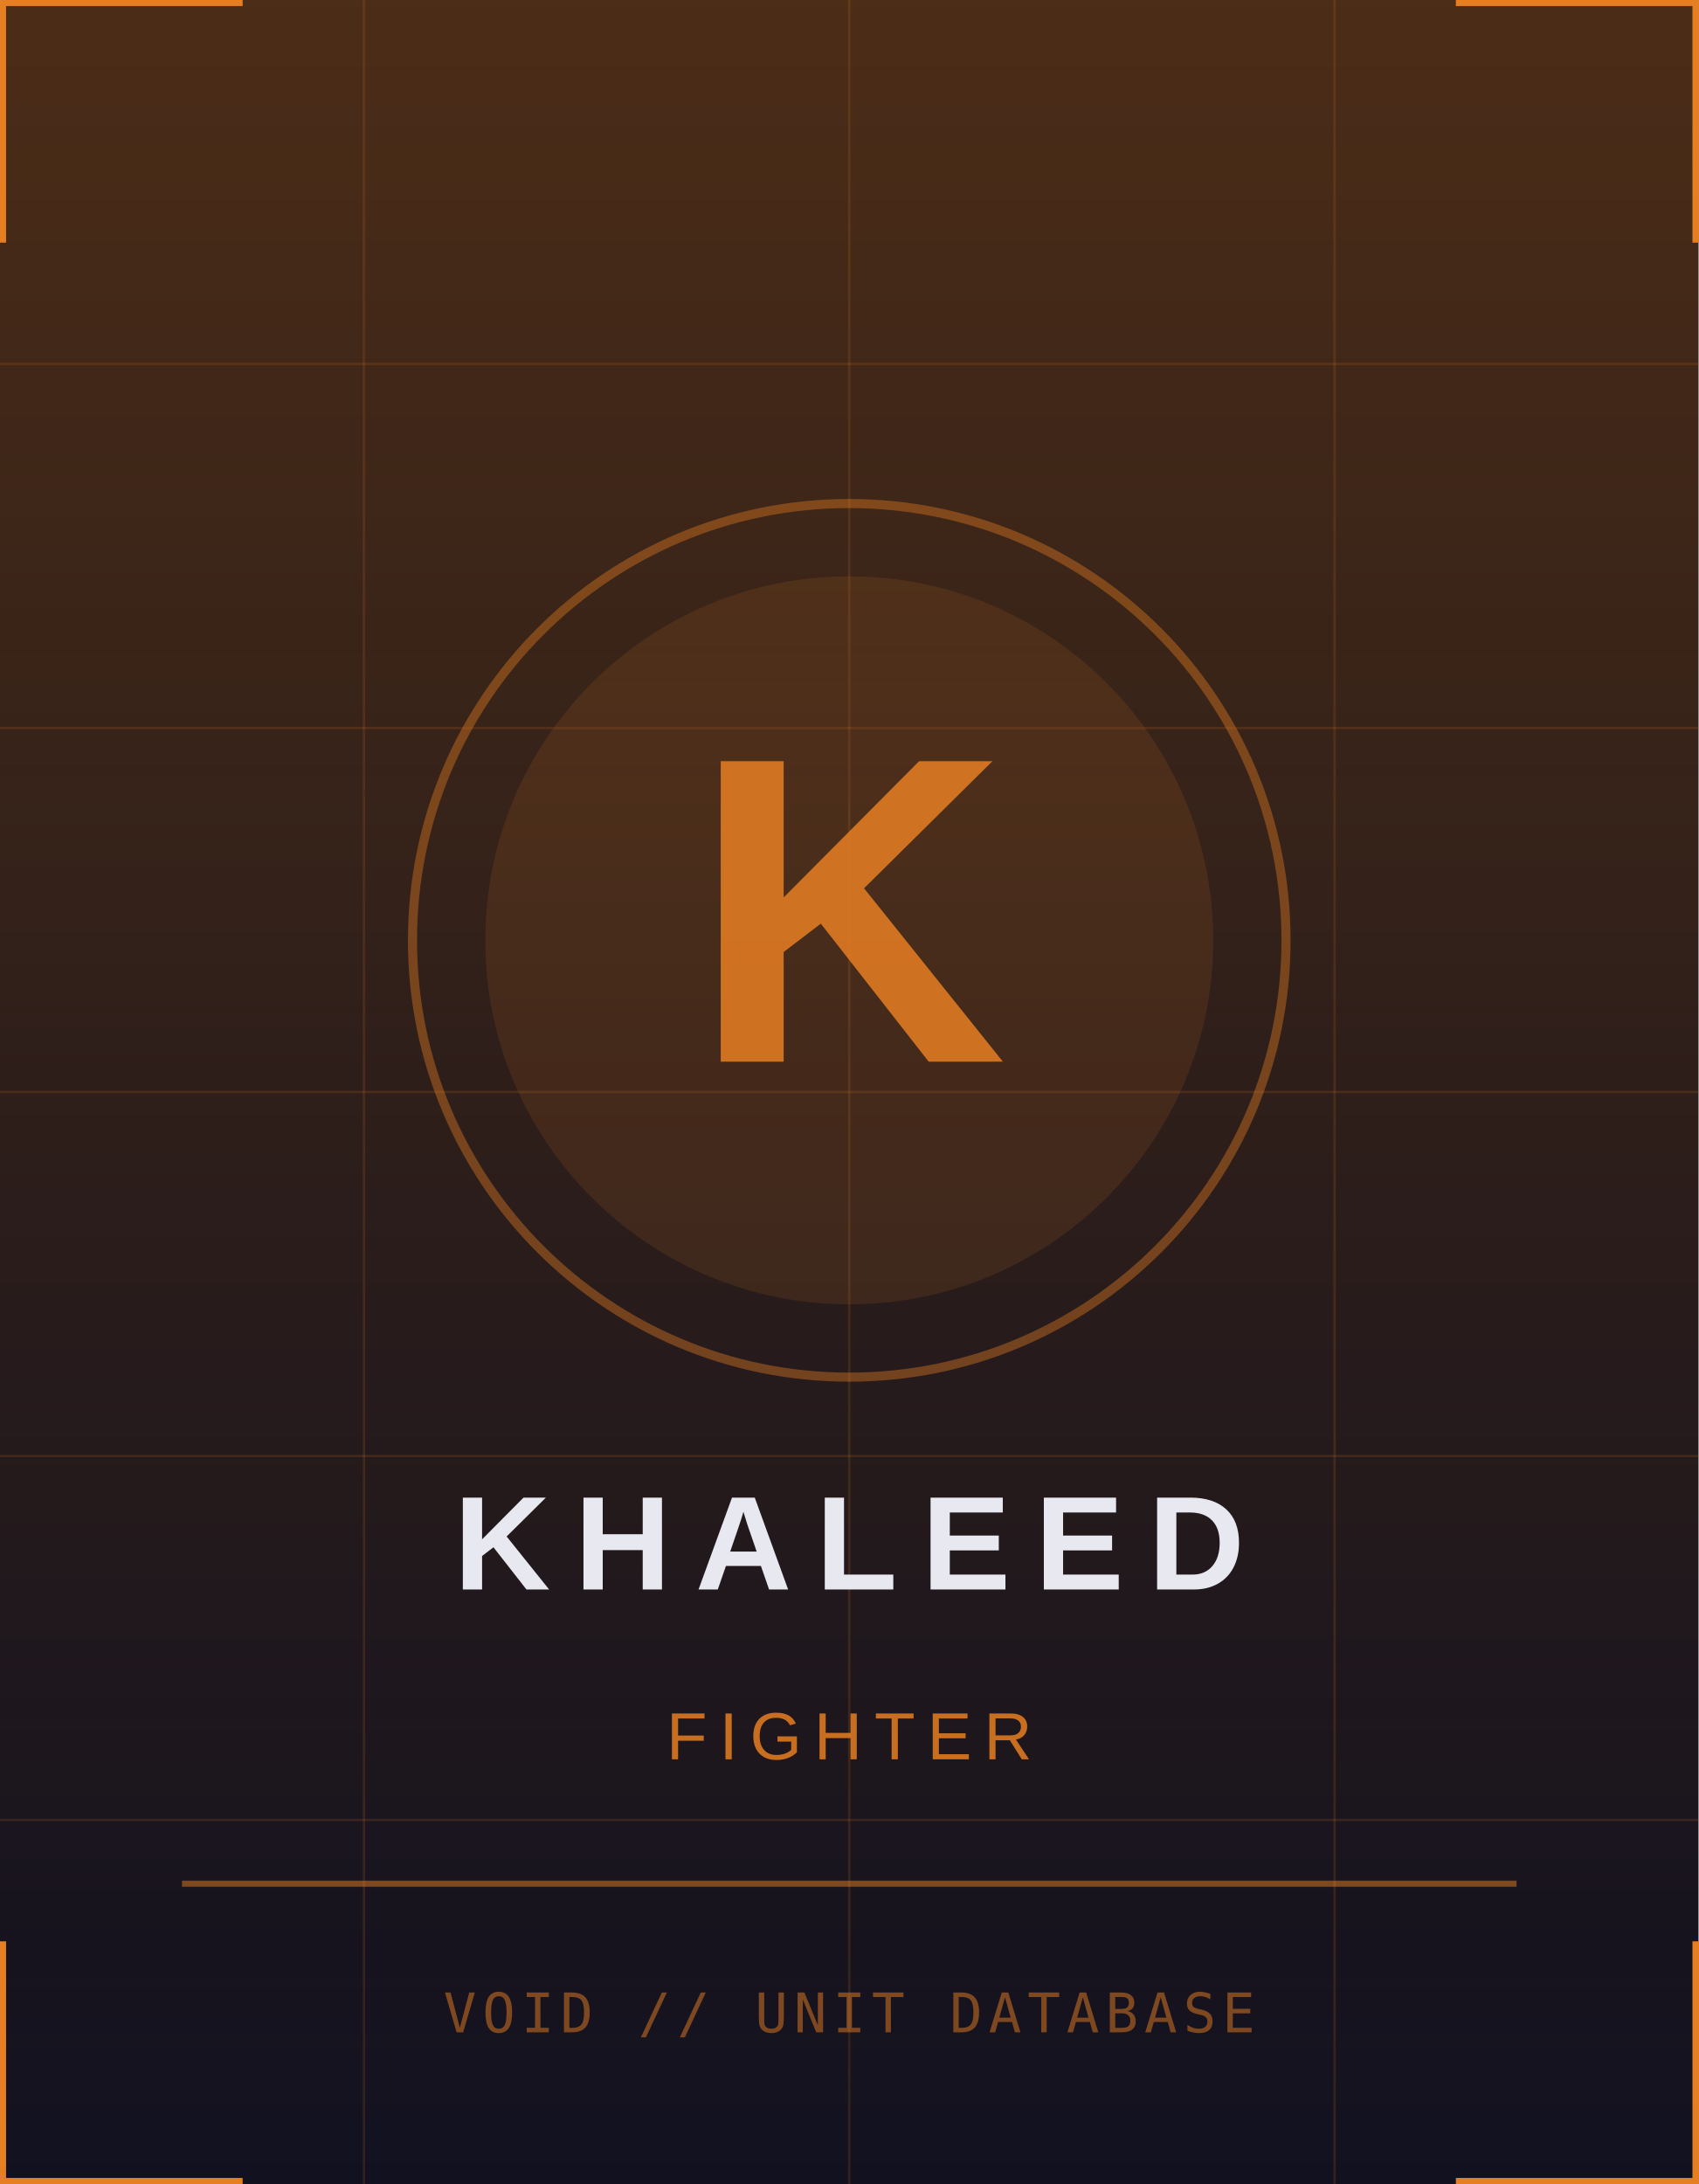
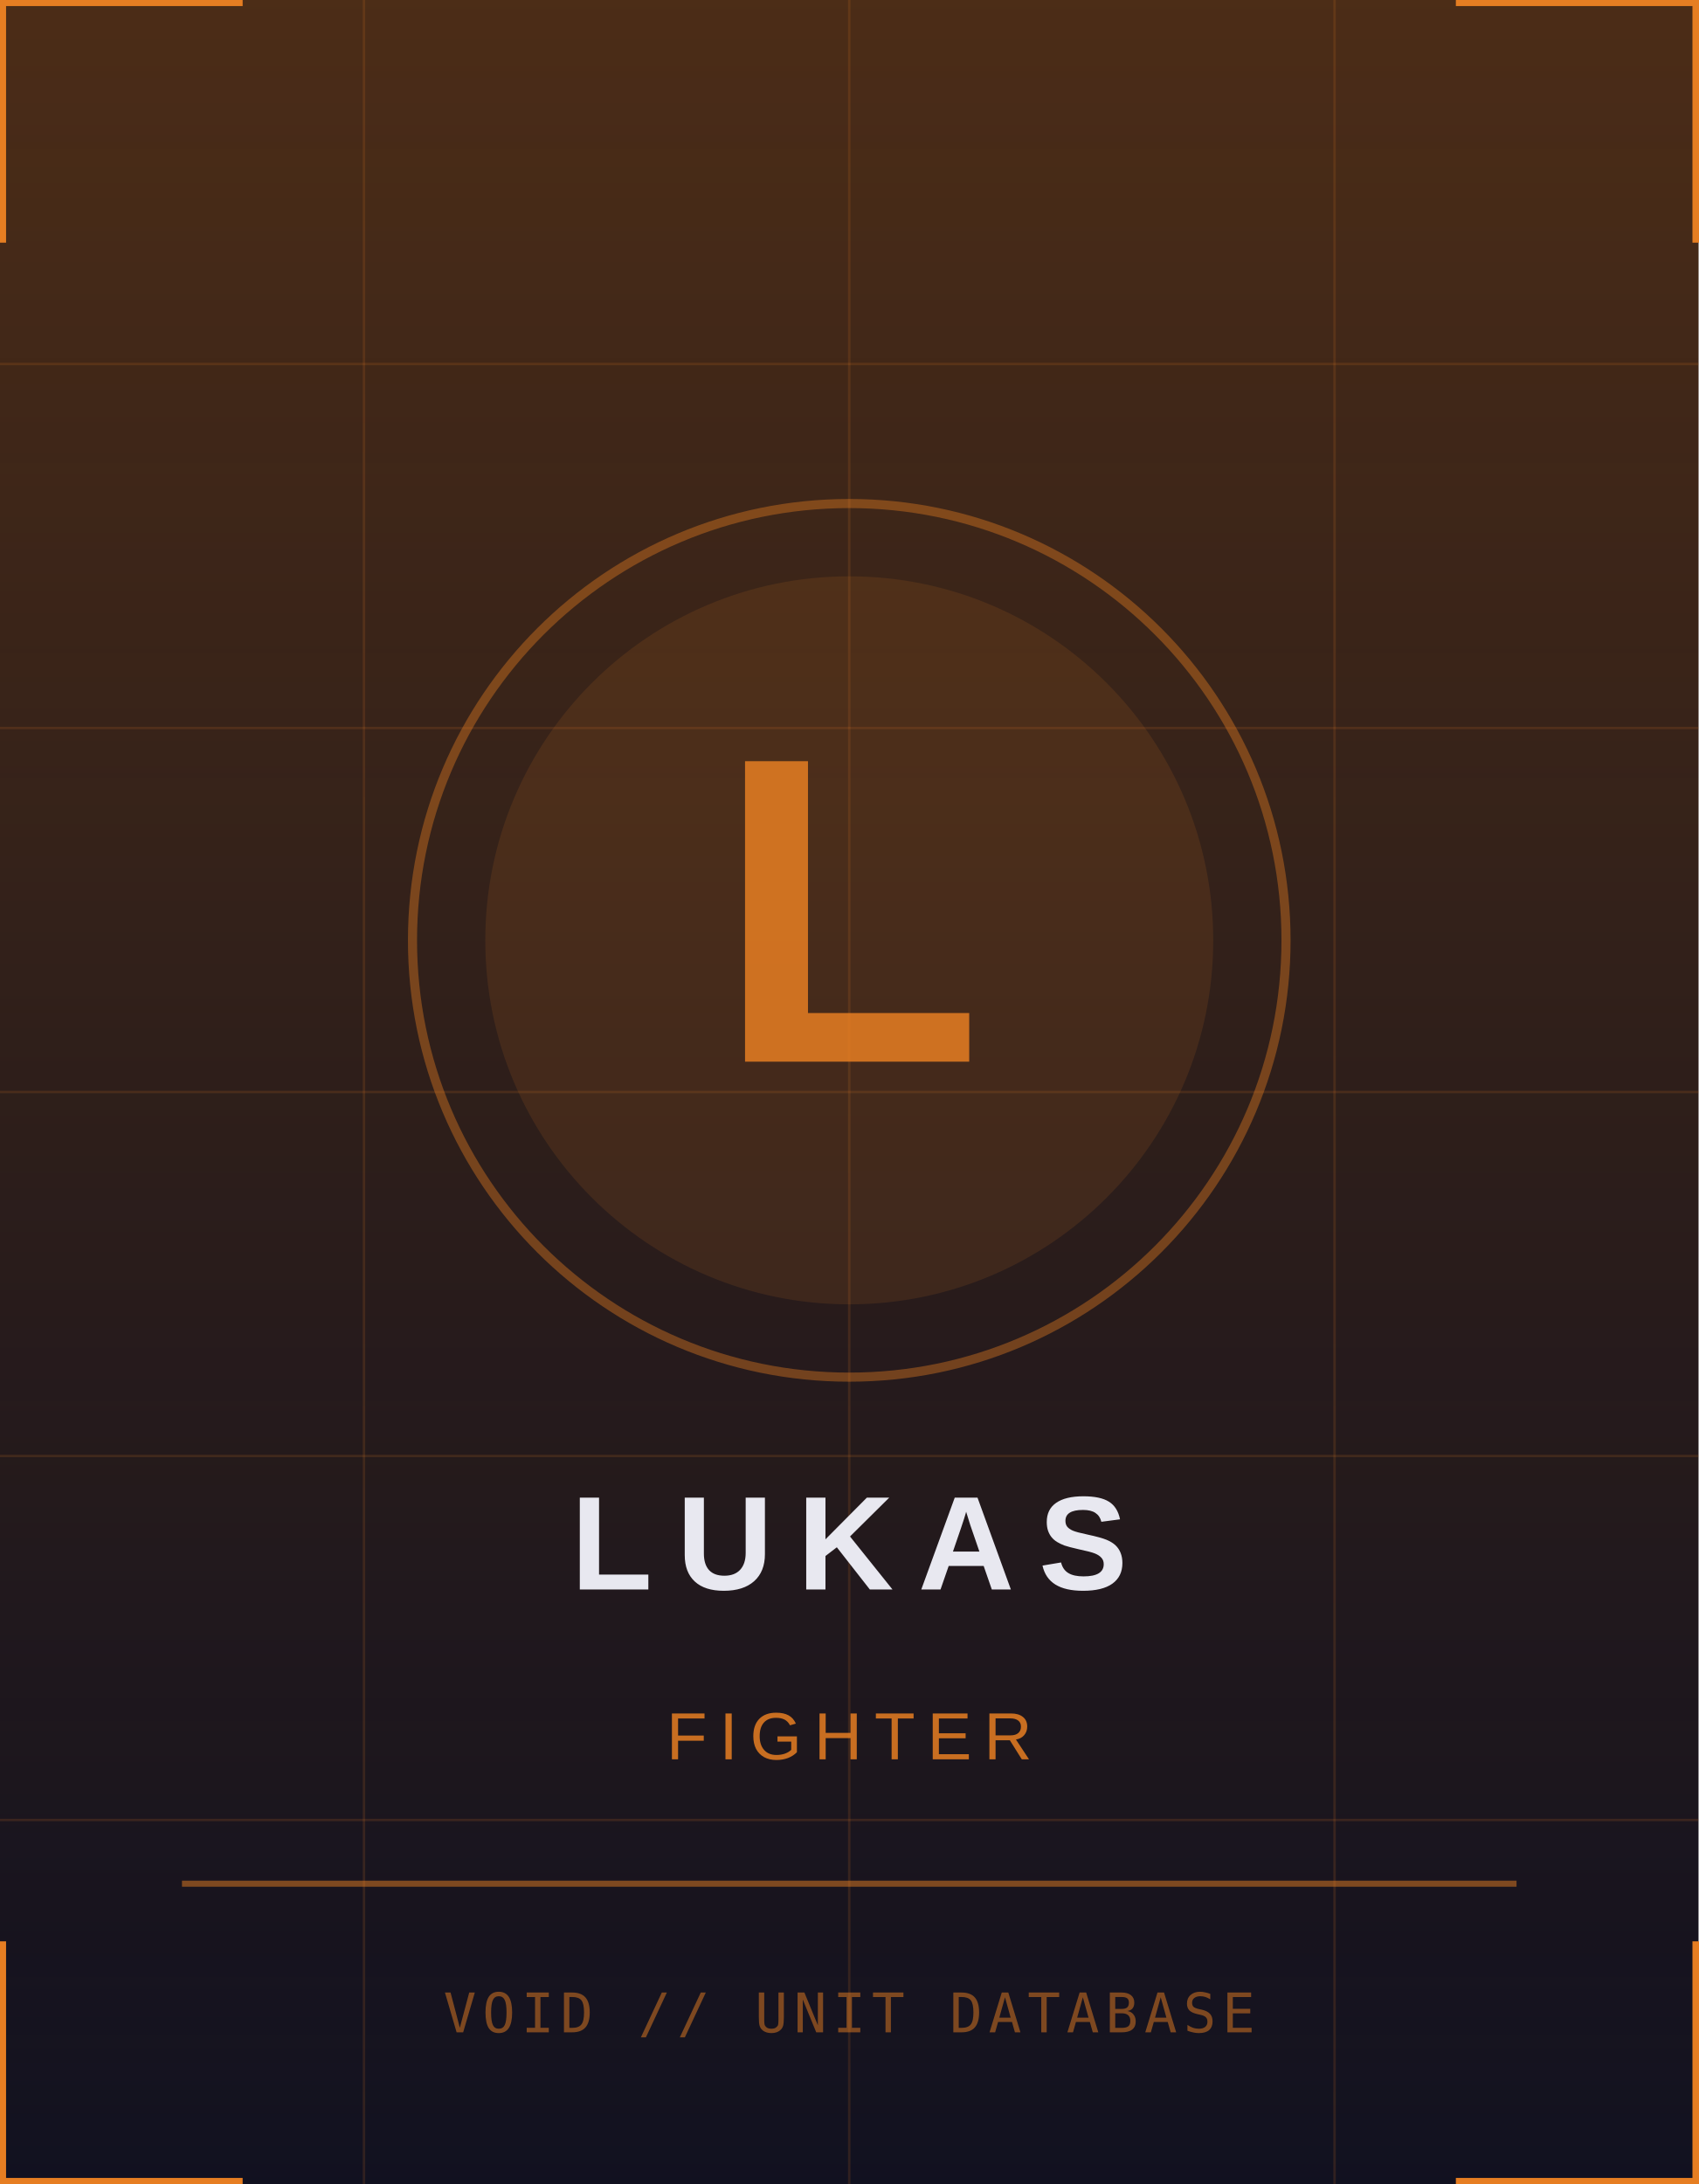
<svg xmlns="http://www.w3.org/2000/svg" width="280" height="360" viewBox="0 0 280 360">
  <defs>
    <linearGradient id="bg" x1="0" y1="0" x2="0" y2="1">
      <stop offset="0%" stop-color="#0a0a12" />
      <stop offset="100%" stop-color="#111120" />
    </linearGradient>
    <linearGradient id="glow" x1="0" y1="0" x2="0" y2="1">
      <stop offset="0%" stop-color="#e67e22" stop-opacity="0.3" />
      <stop offset="100%" stop-color="#e67e22" stop-opacity="0" />
    </linearGradient>
  </defs>
  <rect width="280" height="360" fill="url(#bg)" />
  <line x1="0" y1="60" x2="280" y2="60" stroke="#e67e22" stroke-width="0.4" stroke-opacity="0.15" />
  <line x1="0" y1="120" x2="280" y2="120" stroke="#e67e22" stroke-width="0.4" stroke-opacity="0.15" />
  <line x1="0" y1="180" x2="280" y2="180" stroke="#e67e22" stroke-width="0.4" stroke-opacity="0.15" />
  <line x1="0" y1="240" x2="280" y2="240" stroke="#e67e22" stroke-width="0.4" stroke-opacity="0.15" />
  <line x1="0" y1="300" x2="280" y2="300" stroke="#e67e22" stroke-width="0.4" stroke-opacity="0.15" />
  <line x1="60" y1="0" x2="60" y2="360" stroke="#e67e22" stroke-width="0.4" stroke-opacity="0.15" />
  <line x1="140" y1="0" x2="140" y2="360" stroke="#e67e22" stroke-width="0.4" stroke-opacity="0.15" />
  <line x1="220" y1="0" x2="220" y2="360" stroke="#e67e22" stroke-width="0.4" stroke-opacity="0.15" />
  <rect width="280" height="360" fill="url(#glow)" />
  <line x1="0" y1="0" x2="40" y2="0" stroke="#e67e22" stroke-width="2" />
  <line x1="0" y1="0" x2="0" y2="40" stroke="#e67e22" stroke-width="2" />
  <line x1="280" y1="0" x2="240" y2="0" stroke="#e67e22" stroke-width="2" />
  <line x1="280" y1="0" x2="280" y2="40" stroke="#e67e22" stroke-width="2" />
  <line x1="0" y1="360" x2="40" y2="360" stroke="#e67e22" stroke-width="2" />
  <line x1="0" y1="360" x2="0" y2="320" stroke="#e67e22" stroke-width="2" />
  <line x1="280" y1="360" x2="240" y2="360" stroke="#e67e22" stroke-width="2" />
  <line x1="280" y1="360" x2="280" y2="320" stroke="#e67e22" stroke-width="2" />
  <circle cx="140" cy="155" r="72" fill="none" stroke="#e67e22" stroke-width="1.5" stroke-opacity="0.4" />
  <circle cx="140" cy="155" r="60" fill="#e67e22" fill-opacity="0.12" />
-   <text x="140" y="175" font-family="'Arial Black', Arial, sans-serif" font-size="72" font-weight="900" fill="#e67e22" text-anchor="middle" fill-opacity="0.85">K</text>
-   <text x="140" y="262" font-family="'Arial Black', Arial, sans-serif" font-size="22" font-weight="900" fill="#e8e8f0" text-anchor="middle" letter-spacing="4">KHALEED</text>
+   <text x="140" y="175" font-family="'Arial Black', Arial, sans-serif" font-size="72" font-weight="900" fill="#e67e22" text-anchor="middle" fill-opacity="0.85">L</text>
+   <text x="140" y="262" font-family="'Arial Black', Arial, sans-serif" font-size="22" font-weight="900" fill="#e8e8f0" text-anchor="middle" letter-spacing="4">LUKAS</text>
  <text x="140" y="290" font-family="Arial, sans-serif" font-size="11" fill="#e67e22" text-anchor="middle" letter-spacing="2" fill-opacity="0.85">FIGHTER</text>
  <rect x="30" y="310" width="220" height="1" fill="#e67e22" fill-opacity="0.5" />
  <text x="140" y="335" font-family="monospace" font-size="9" fill="#e67e22" text-anchor="middle" fill-opacity="0.5" letter-spacing="1">VOID // UNIT DATABASE</text>
</svg>
